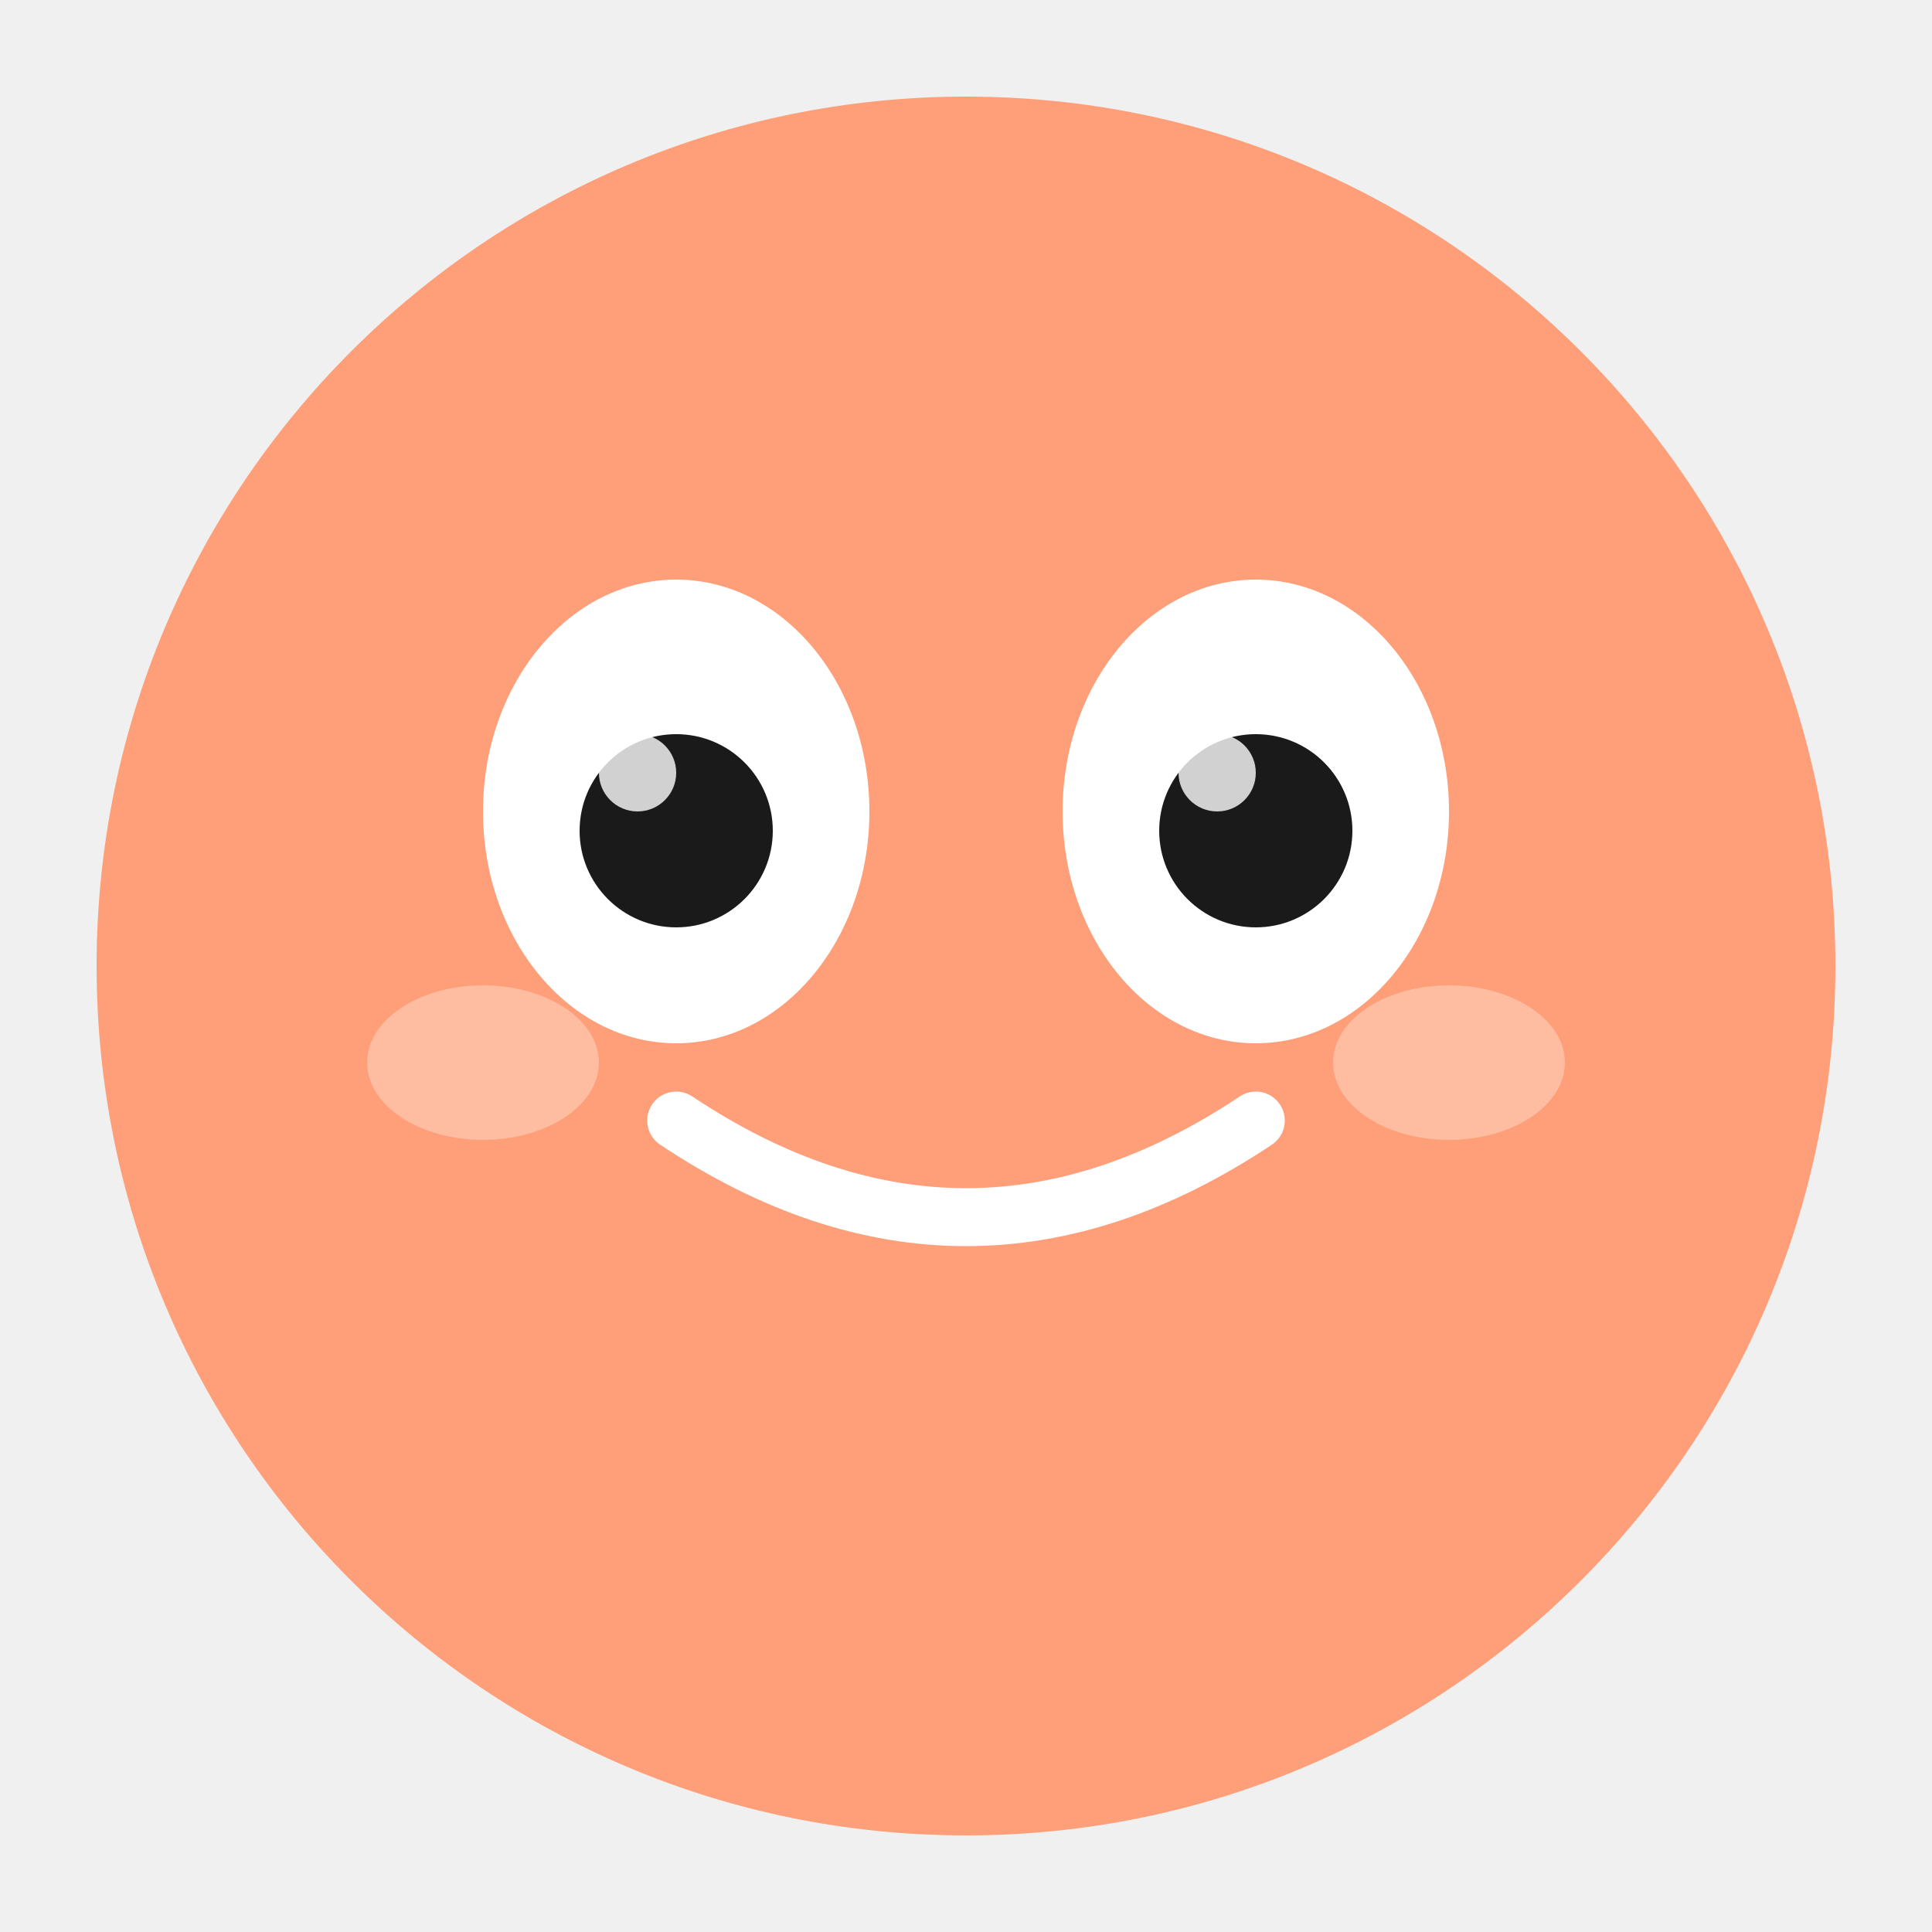
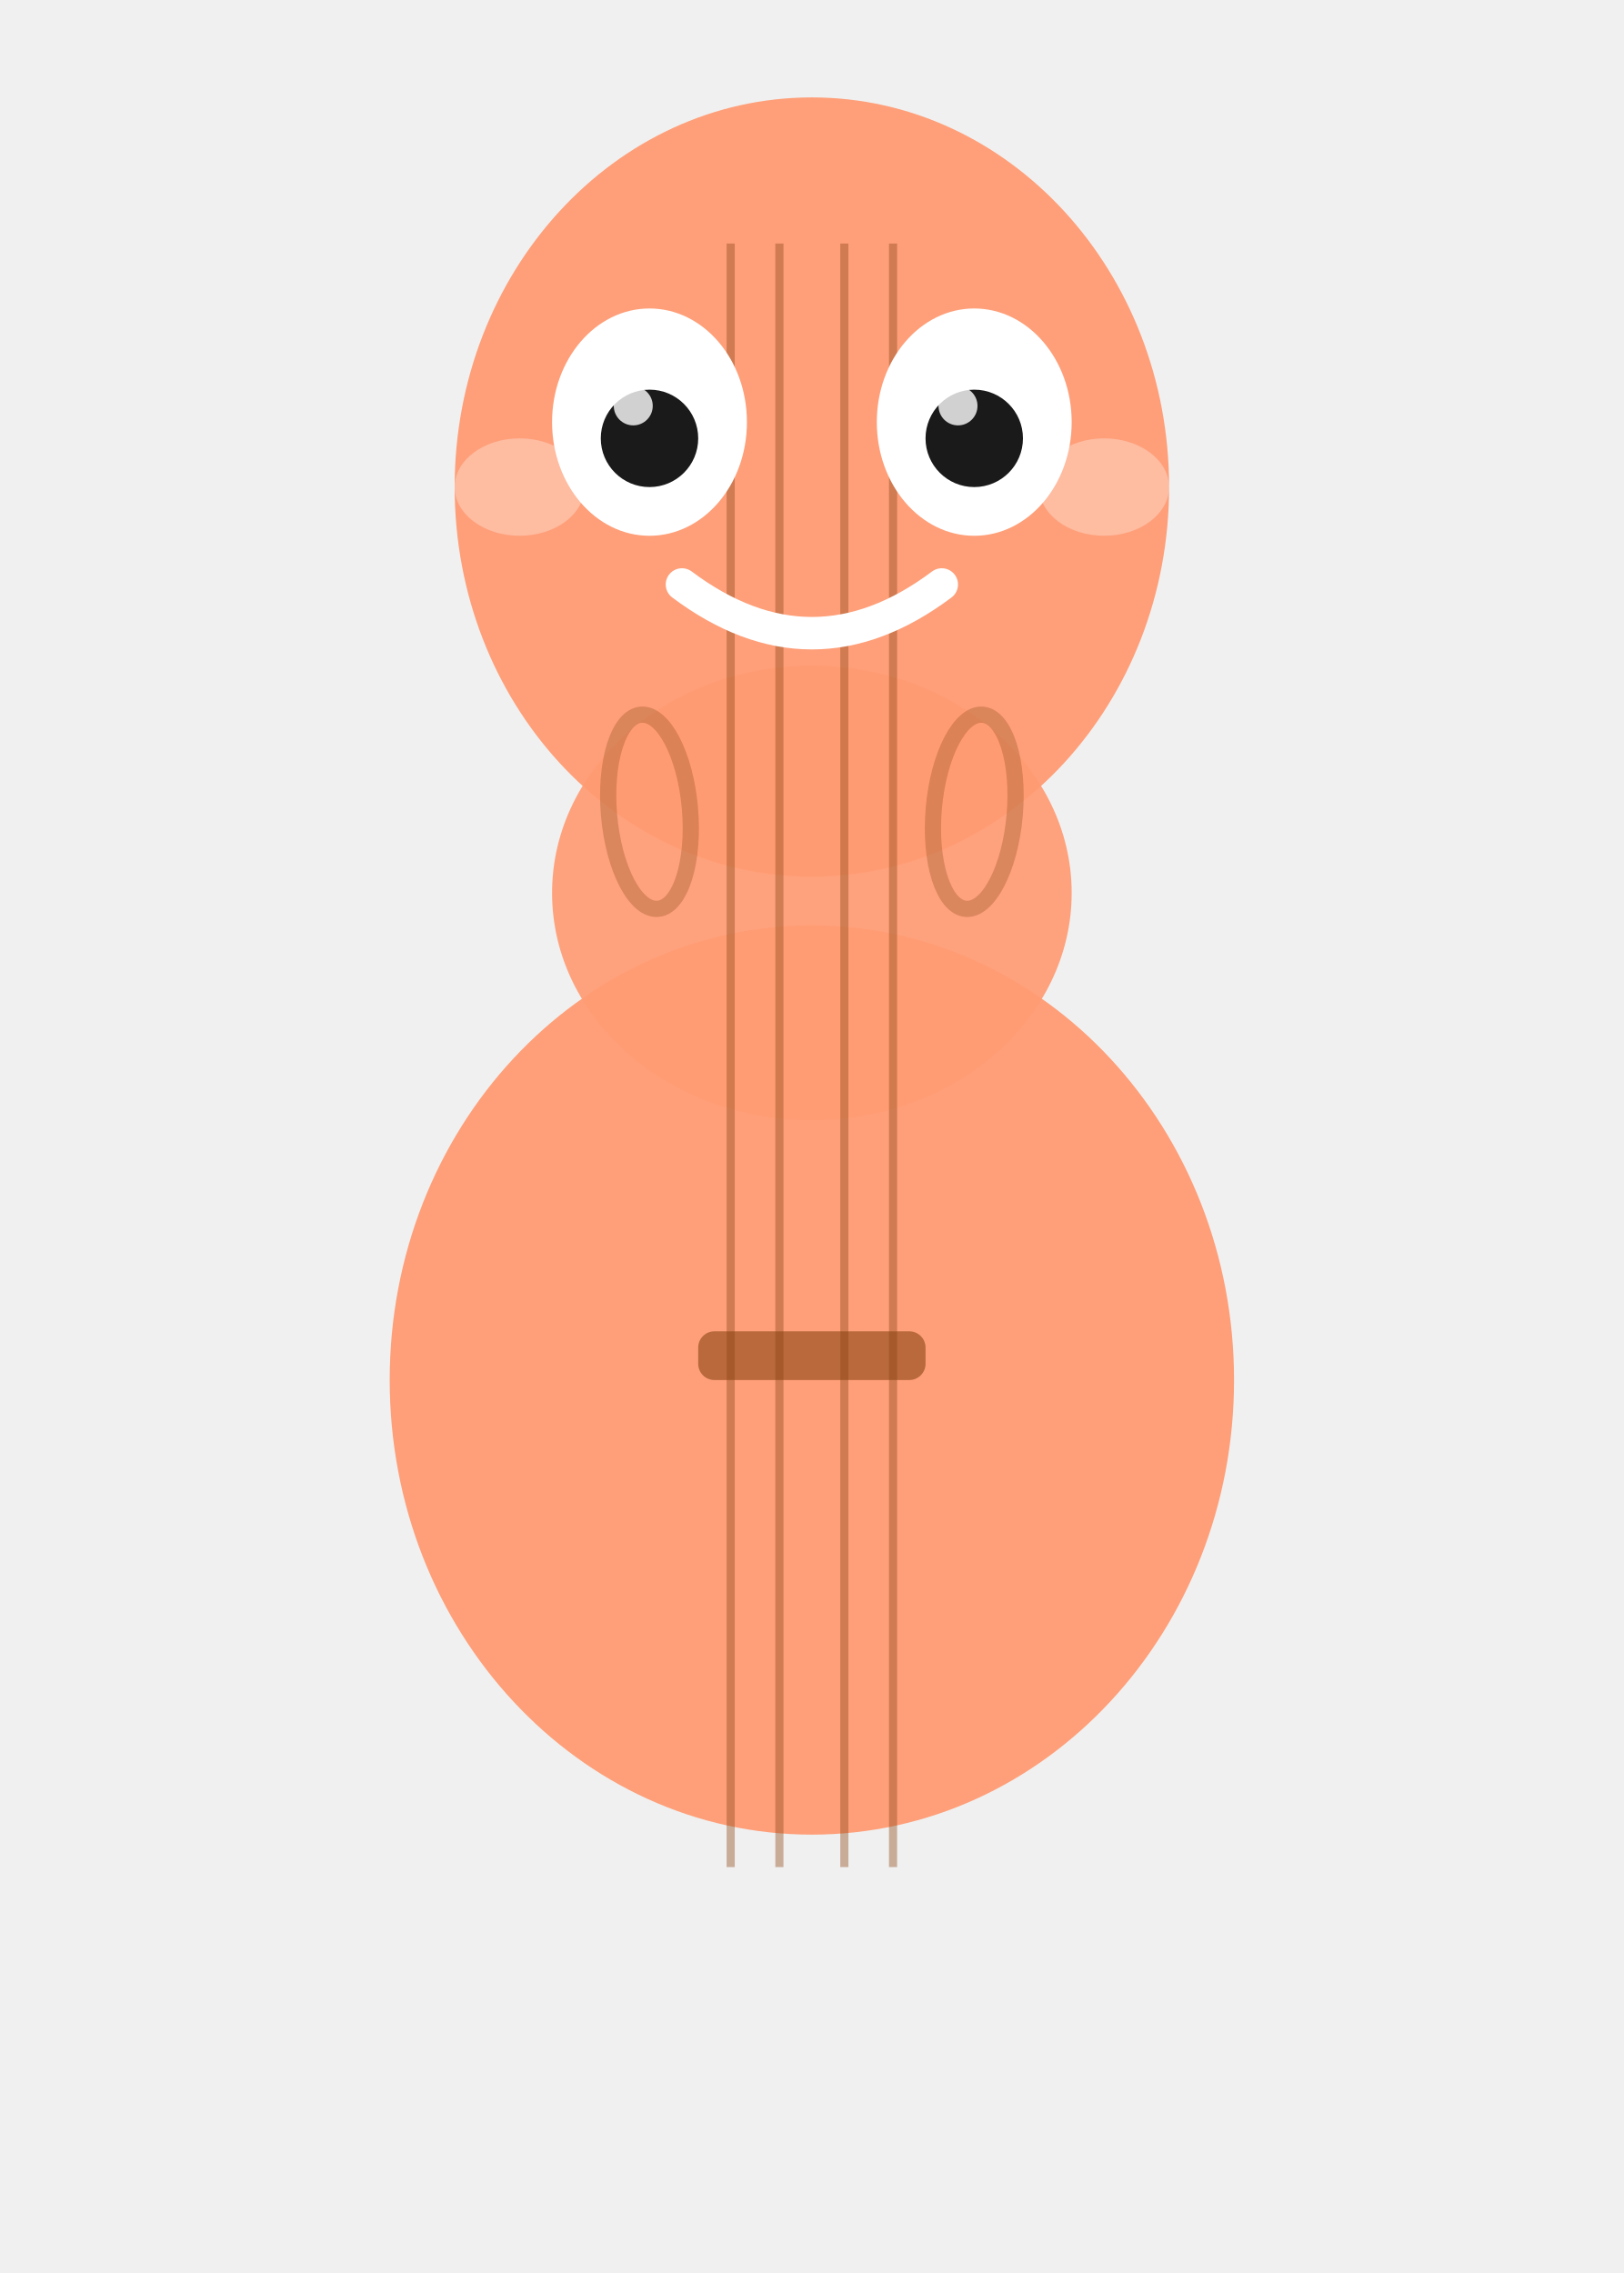
- <svg xmlns="http://www.w3.org/2000/svg" viewBox="0 0 100 100">
-   <circle cx="50" cy="50" r="45" fill="#FF9B73" opacity="0.95" />
-   <ellipse cx="35" cy="42" rx="10" ry="12" fill="white" />
-   <ellipse cx="65" cy="42" rx="10" ry="12" fill="white" />
-   <circle cx="35" cy="43" r="5" fill="#1a1a1a" />
-   <circle cx="33" cy="40" r="2" fill="white" opacity="0.8" />
-   <circle cx="65" cy="43" r="5" fill="#1a1a1a" />
-   <circle cx="63" cy="40" r="2" fill="white" opacity="0.8" />
-   <path d="M 35 58 Q 50 68 65 58" fill="none" stroke="white" stroke-width="3" stroke-linecap="round" />
-   <ellipse cx="25" cy="55" rx="6" ry="4" fill="white" opacity="0.3" />
-   <ellipse cx="75" cy="55" rx="6" ry="4" fill="white" opacity="0.3" />
+ <svg xmlns="http://www.w3.org/2000/svg" viewBox="0 0 100 140">
+   <ellipse cx="50" cy="30" rx="22" ry="24" fill="#FF9B73" opacity="0.95" />
+   <ellipse cx="50" cy="55" rx="16" ry="14" fill="#FF9B73" opacity="0.92" />
+   <ellipse cx="50" cy="85" rx="26" ry="28" fill="#FF9B73" opacity="0.95" />
+   <line x1="45" y1="15" x2="45" y2="115" stroke="#8B4513" stroke-width="0.5" opacity="0.4" />
+   <line x1="48" y1="15" x2="48" y2="115" stroke="#8B4513" stroke-width="0.5" opacity="0.4" />
+   <line x1="52" y1="15" x2="52" y2="115" stroke="#8B4513" stroke-width="0.5" opacity="0.4" />
+   <line x1="55" y1="15" x2="55" y2="115" stroke="#8B4513" stroke-width="0.5" opacity="0.4" />
+   <rect x="43" y="82" width="14" height="3" rx="1" fill="#8B4513" opacity="0.6" />
+   <ellipse cx="40" cy="26" rx="6" ry="7" fill="white" />
+   <ellipse cx="60" cy="26" rx="6" ry="7" fill="white" />
+   <circle cx="40" cy="27" r="3" fill="#1a1a1a" />
+   <circle cx="39" cy="25" r="1.2" fill="white" opacity="0.8" />
+   <circle cx="60" cy="27" r="3" fill="#1a1a1a" />
+   <circle cx="59" cy="25" r="1.2" fill="white" opacity="0.8" />
+   <path d="M 42 36 Q 50 42 58 36" fill="none" stroke="white" stroke-width="2" stroke-linecap="round" />
+   <ellipse cx="40" cy="50" rx="2.5" ry="6" fill="none" stroke="#8B4513" stroke-width="1" opacity="0.3" transform="rotate(-5 40 50)" />
+   <ellipse cx="60" cy="50" rx="2.5" ry="6" fill="none" stroke="#8B4513" stroke-width="1" opacity="0.3" transform="rotate(5 60 50)" />
+   <ellipse cx="32" cy="30" rx="4" ry="3" fill="white" opacity="0.3" />
+   <ellipse cx="68" cy="30" rx="4" ry="3" fill="white" opacity="0.3" />
</svg>
